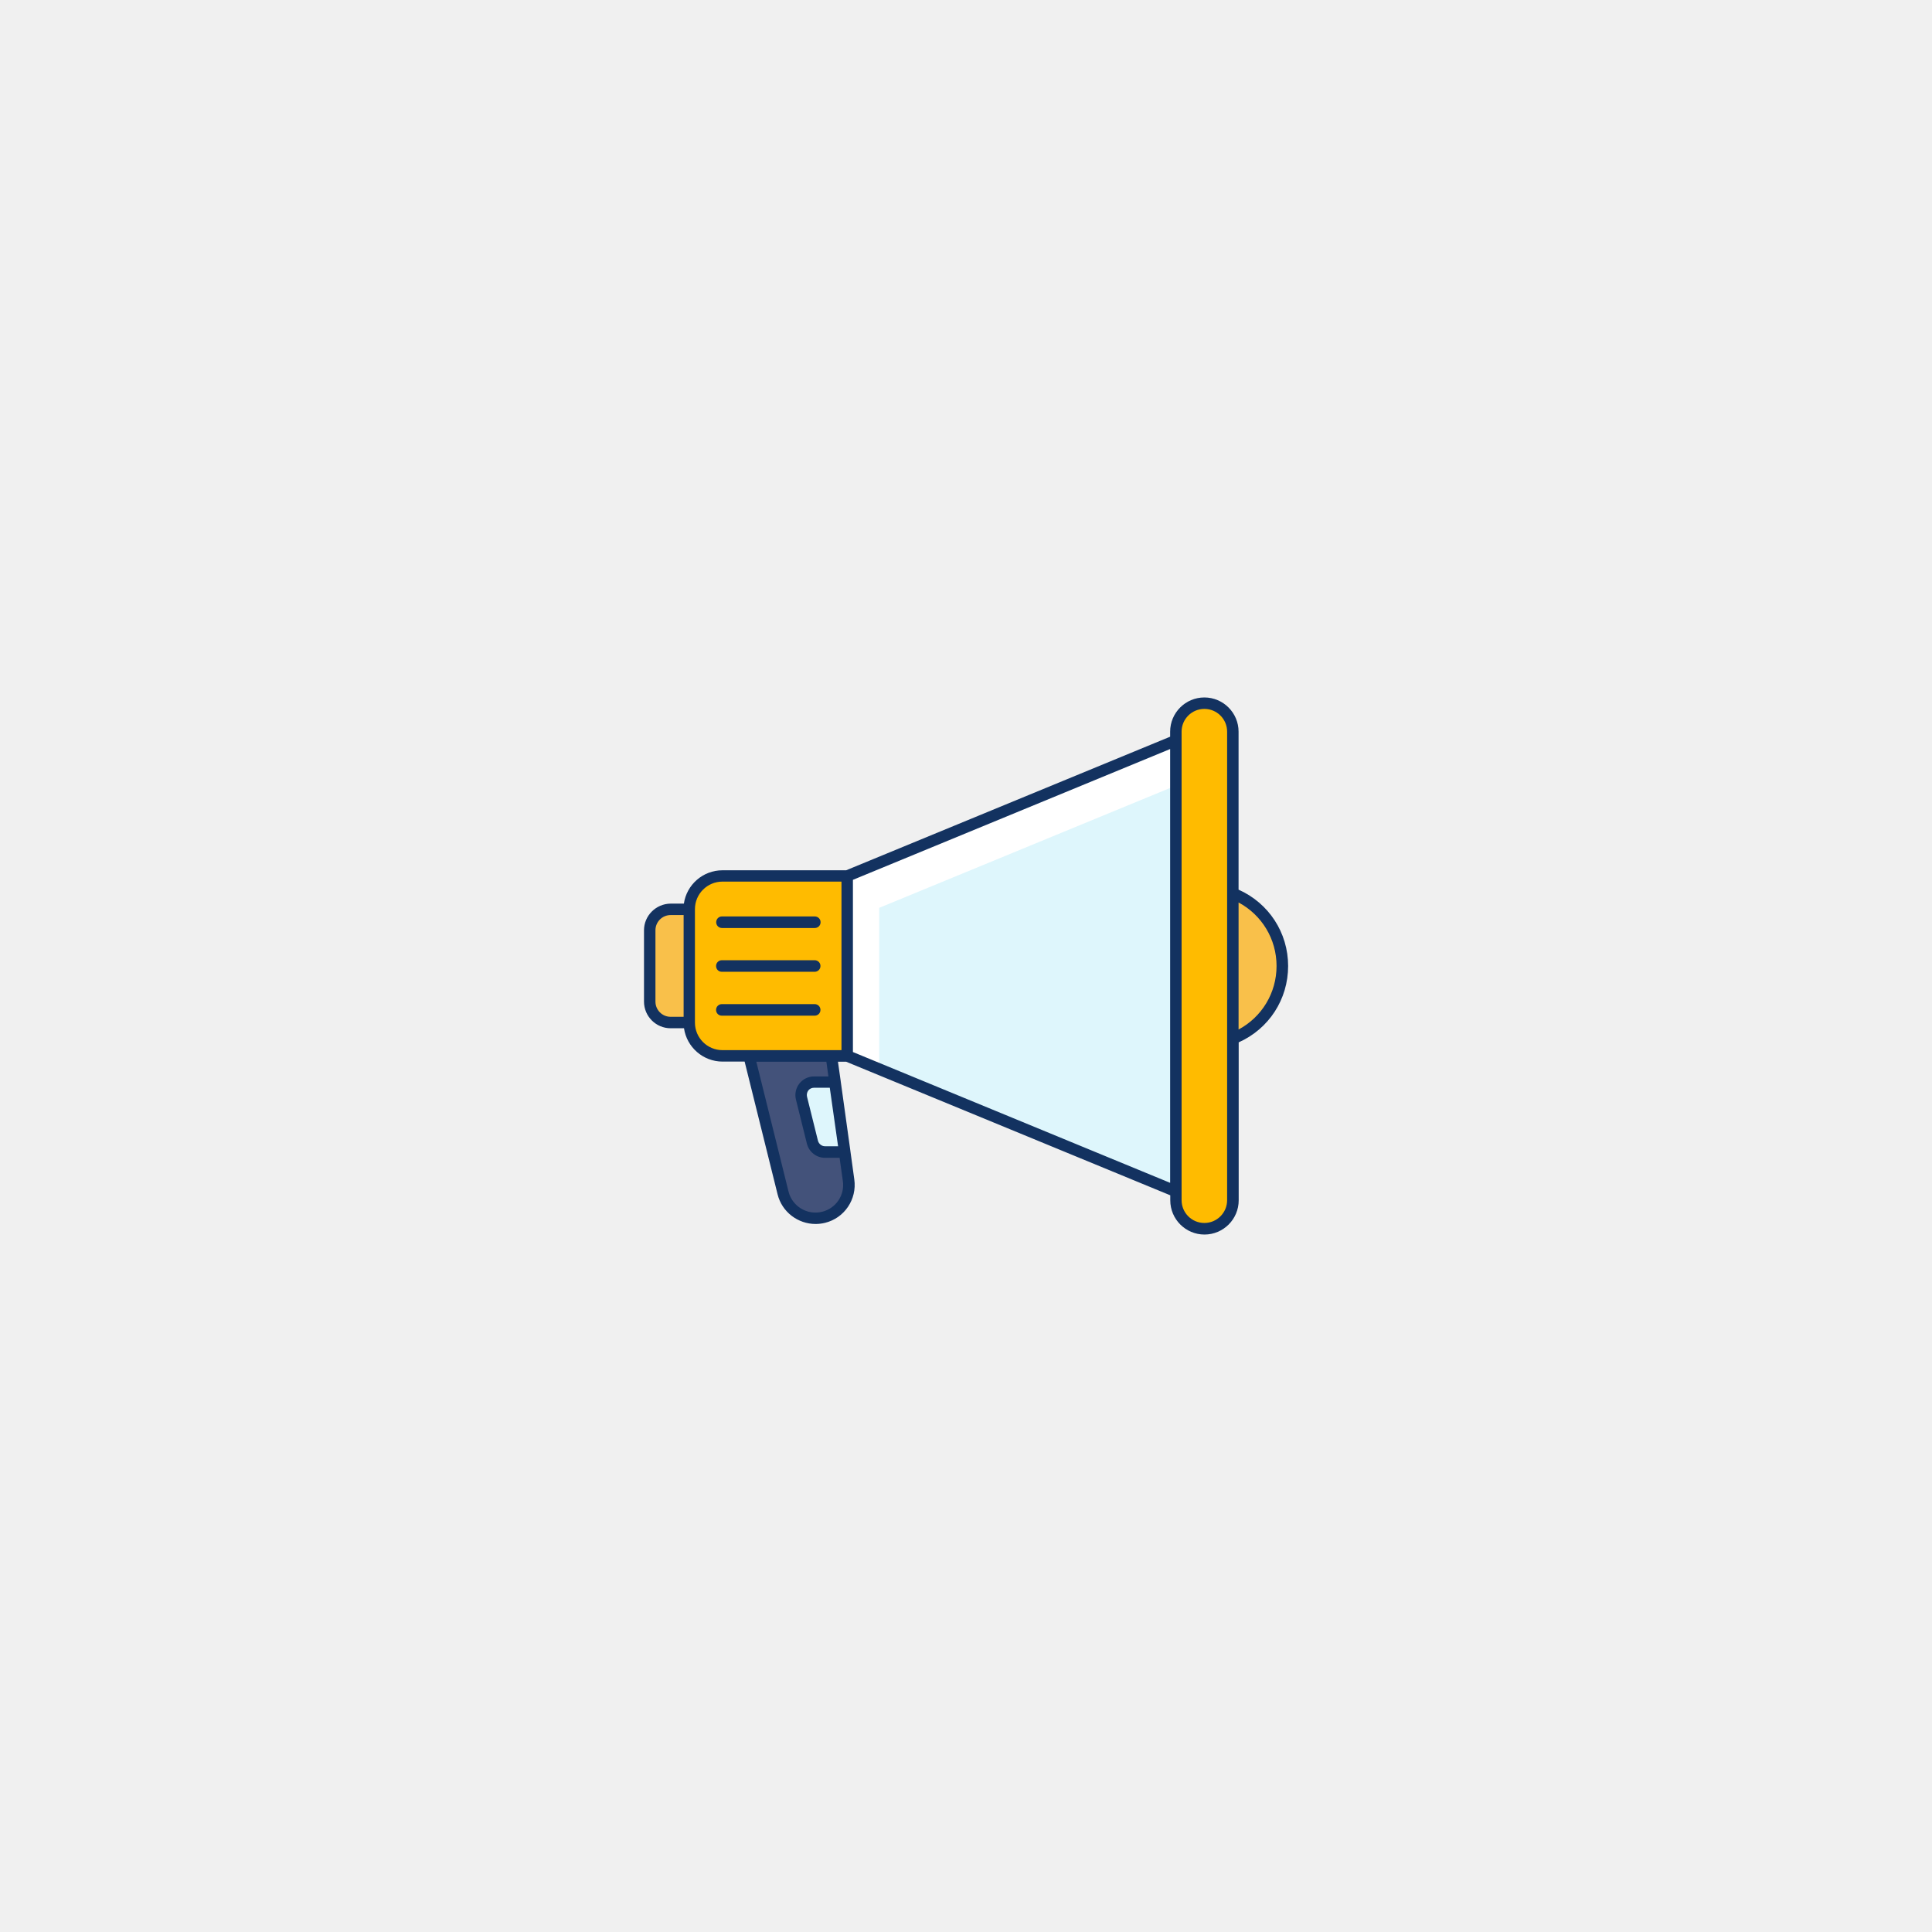
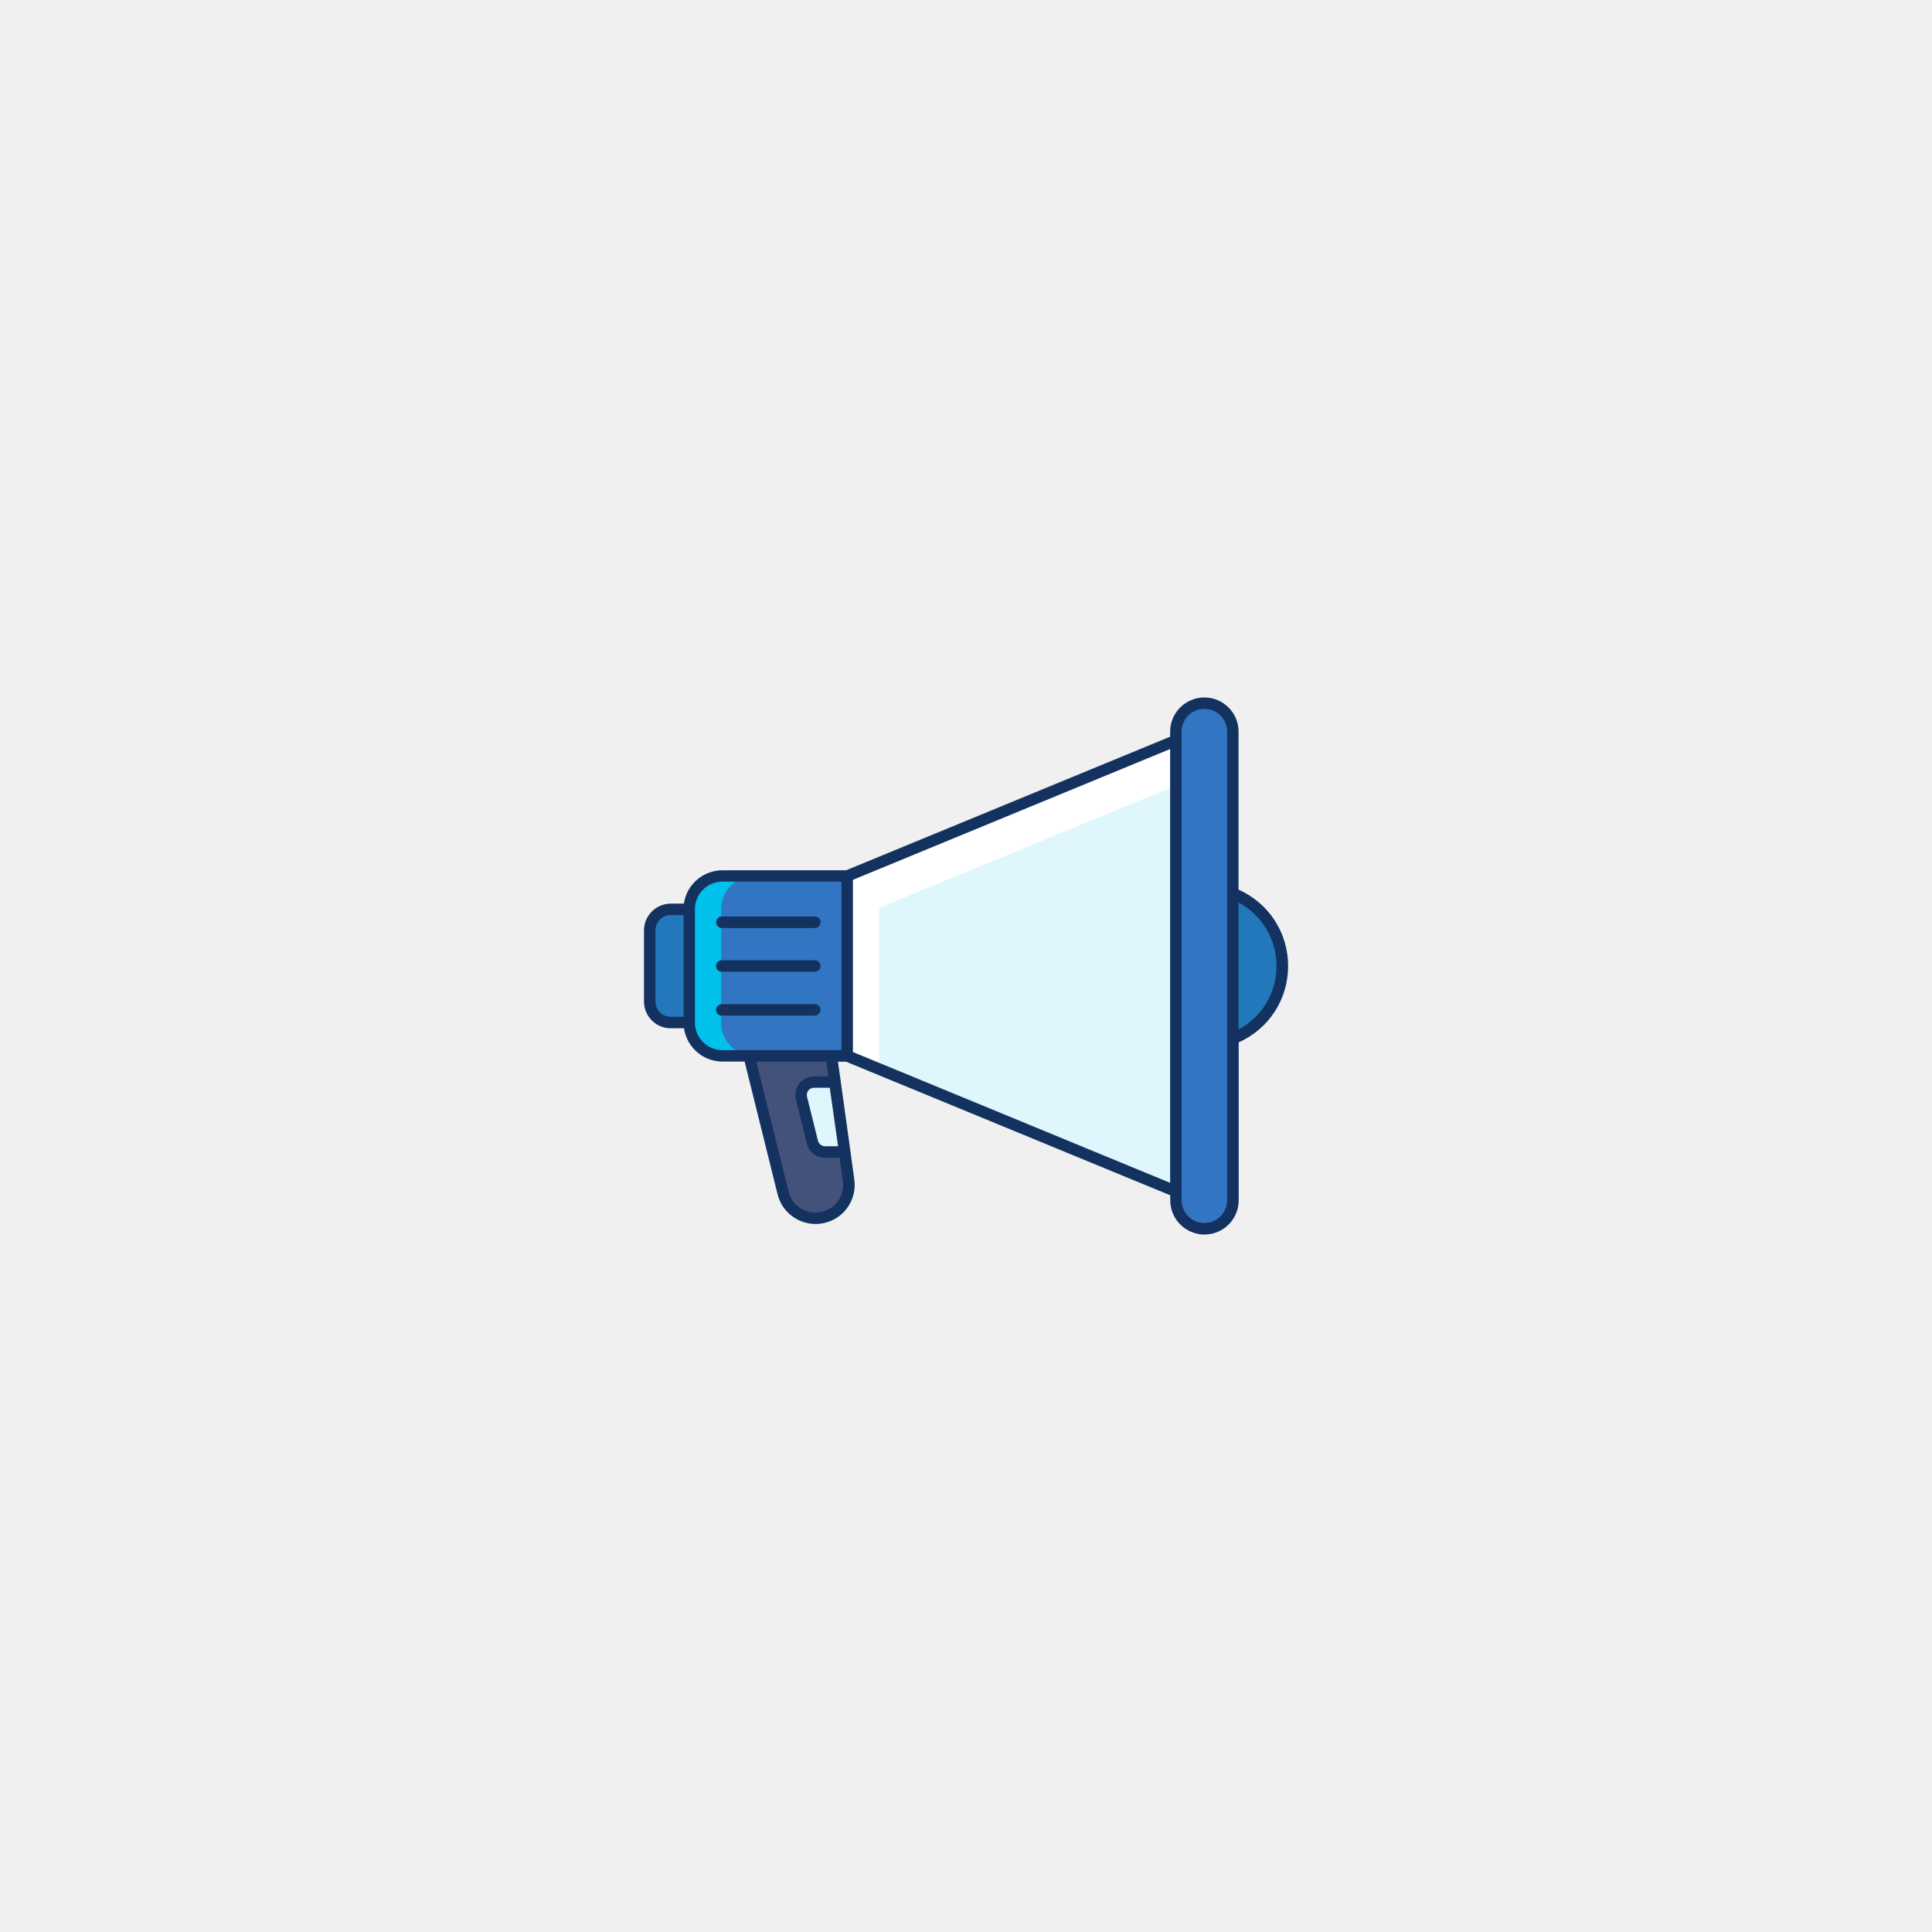
<svg xmlns="http://www.w3.org/2000/svg" width="64px" height="64px" viewBox="-512 -512 1536.00 1536.00" version="1.1" xml:space="preserve" fill="#000000">
  <g id="SVGRepo_bgCarrier" stroke-width="0" />
  <g id="SVGRepo_tracerCarrier" stroke-linecap="round" stroke-linejoin="round" />
  <g id="SVGRepo_iconCarrier">
-     <style type="text/css"> .st0{display:none;} .st1{display:inline;} .st2{fill:none;stroke:#B3B3B3;stroke-miterlimit:10;} .st3{fill:none;stroke:#ED1C24;stroke-miterlimit:10;} .st4{fill:#F9C04A;} .st5{fill:#FFFFFF;stroke:#000000;stroke-width:10;stroke-linecap:round;stroke-linejoin:round;stroke-miterlimit:10;} .st6{fill:#DEF6FC;} .st7{fill:#FFDA9F;} .st8{fill:#FFFFFF;} .st9{fill:#ffbb00;} .st10{fill:#ffbb00;} .st11{fill:#133260;} .st12{fill:#7782BB;} .st13{fill:#96A5D6;} .st14{fill:#ffbb00;} .st15{fill:#43527A;} .st16{fill:#5E7296;} .st17{fill:none;stroke:#133260;stroke-width:9;stroke-linecap:round;stroke-linejoin:round;stroke-miterlimit:10;} .st18{fill:#83D689;} .st19{fill:#B5F4B8;} .st20{fill:#9BC5FF;} .st21{fill:#B8D8FF;} .st22{fill:#F24133;} .st23{fill:#589FFF;} .st24{fill:#7180BC;} .st25{fill:#93A3D8;} .st26{fill:#FF8103;} .st27{fill:#FF9D4D;} .st28{fill:#BC8D66;} .st29{fill:#CEA282;} .st30{fill:#FFDDA1;} .st31{fill:#FFF1DC;} .st32{fill:#7F6674;} .st33{fill:#937A89;} .st34{fill:#04398E;} .st35{fill:#A6D1FF;} .st36{fill:#EAA62D;} .st37{fill:#C5DFFF;} .st38{fill:#D6A47F;} .st39{fill:#99A4D6;} </style>
+     <style type="text/css"> .st0{display:none;} .st1{display:inline;} .st2{fill:none;stroke:#B3B3B3;stroke-miterlimit:10;} .st3{fill:none;stroke:#00a8f6;stroke-miterlimit:10;} .st4{fill:#2278bb;} .st5{fill:#FFFFFF;stroke:#000000;stroke-width:10;stroke-linecap:round;stroke-linejoin:round;stroke-miterlimit:10;} .st6{fill:#DEF6FC;} .st7{fill:#FFDA9F;} .st8{fill:#FFFFFF;} .st9{fill:#00abf5;} .st10{fill:#00c1eb;} .st11{fill:#133260;} .st12{fill:#7782BB;} .st13{fill:#96A5D6;} .st14{fill:#3276c3;} .st15{fill:#43527A;} .st16{fill:#5E7296;} .st17{fill:none;stroke:#133260;stroke-width:9;stroke-linecap:round;stroke-linejoin:round;stroke-miterlimit:10;} .st18{fill:#83D689;} .st19{fill:#B5F4B8;} .st20{fill:#9BC5FF;} .st21{fill:#B8D8FF;} .st22{fill:#F24133;} .st23{fill:#589FFF;} .st24{fill:#7180BC;} .st25{fill:#93A3D8;} .st26{fill:#FF8103;} .st27{fill:#FF9D4D;} .st28{fill:#BC8D66;} .st29{fill:#CEA282;} .st30{fill:#FFDDA1;} .st31{fill:#FFF1DC;} .st32{fill:#7F6674;} .st33{fill:#937A89;} .st34{fill:#04398E;} .st35{fill:#A6D1FF;} .st36{fill:#EAA62D;} .st37{fill:#C5DFFF;} .st38{fill:#D6A47F;} .st39{fill:#99A4D6;} </style>
    <g class="st0" id="Layer_31">
      <g class="st1">
        <g>
          <g>
            <ellipse class="st2" cx="256" cy="256" rx="248.1" ry="248.3" />
            <path class="st2" d="M398.8,504.5H113.2c-18.8,0-34.1-15.3-34.1-34.1V41.6c0-18.8,15.3-34.1,34.1-34.1h285.5 c18.8,0,34.1,15.3,34.1,34.1v428.9C432.9,489.3,417.6,504.5,398.8,504.5z" />
            <path class="st2" d="M7.9,399.8V112.2c0-16.4,13.3-29.8,29.8-29.8h436.7c16.4,0,29.8,13.3,29.8,29.8v287.6 c0,16.4-13.3,29.8-29.8,29.8H37.6C21.2,429.6,7.9,416.2,7.9,399.8z" />
            <path class="st2" d="M440.4,469.9H71.6c-16.4,0-29.8-13.3-29.8-29.8V71.9c0-16.4,13.3-29.8,29.8-29.8h368.8 c16.4,0,29.8,13.3,29.8,29.8v368.2C470.2,456.5,456.8,469.9,440.4,469.9z" />
          </g>
          <rect class="st3" height="497" transform="matrix(-1.836970e-16 1 -1 -1.836970e-16 512 5.684342e-14)" width="497" x="7.5" y="7.5" />
        </g>
      </g>
    </g>
    <g id="Layer_32">
      <g>
        <g>
          <g>
            <g>
              <g>
                <path class="st15" d="M142.7,455.9L142.7,455.9c-14.3,3.5-28.7-5.1-32.2-19.4l-33.8-136l66.1-16.4l19.7,142.4 C164.5,439.9,155.9,452.6,142.7,455.9z" />
                <g>
                  <circle class="st4" cx="445.5" cy="256" r="61.9" />
                  <g>
                    <path class="st4" d="M83.5,301H21.2c-9.2,0-16.6-7.4-16.6-16.6v-56.7c0-9.2,7.4-16.6,16.6-16.6h62.4V301z" />
                    <path class="st6" d="M439.4,442L161.6,327.5v-143L439.4,69.9c7-2.9,14.7,2.3,14.7,9.9v352.4 C454.1,439.8,446.4,444.9,439.4,442z" />
                    <path class="st8" d="M186.9,209.8L454.1,99.7V79.8c0-7.6-7.7-12.7-14.7-9.9L161.6,184.5v143l25.4,10.5V209.8z" />
                    <path class="st14" d="M161.6,327.5H62.4c-14.6,0-26.4-11.8-26.4-26.4v-90.2c0-14.6,11.8-26.4,26.4-26.4h99.1V327.5z" />
                    <path class="st10" d="M61.3,301.1v-90.2c0-14.6,11.8-26.4,26.4-26.4H62.4c-14.6,0-26.4,11.8-26.4,26.4v90.2 c0,14.6,11.8,26.4,26.4,26.4h25.3C73.2,327.5,61.3,315.7,61.3,301.1z" />
                  </g>
                </g>
              </g>
              <path class="st6" d="M151.8,348.3h-16.6c-6.7,0-11.6,6.3-10,12.8l8.7,35c1.1,4.6,5.3,7.8,10,7.8h15.6L151.8,348.3z" />
            </g>
          </g>
          <path class="st14" d="M445.5,464.9L445.5,464.9c-12.5,0-22.6-10.1-22.6-22.6V69.7c0-12.5,10.1-22.6,22.6-22.6h0 c12.5,0,22.6,10.1,22.6,22.6v372.5C468.2,454.8,458,464.9,445.5,464.9z" />
        </g>
        <g>
          <path class="st11" d="M57.4,221.2c0,2.5,2,4.6,4.6,4.6h73.8c2.5,0,4.6-2,4.6-4.6c0-2.5-2-4.6-4.6-4.6H61.9 C59.4,216.6,57.4,218.7,57.4,221.2z" />
          <path class="st11" d="M135.7,251.4H61.9c-2.5,0-4.6,2-4.6,4.6s2,4.6,4.6,4.6h73.8c2.5,0,4.6-2,4.6-4.6S138.2,251.4,135.7,251.4z" />
          <path class="st11" d="M135.7,286.3H61.9c-2.5,0-4.6,2-4.6,4.6s2,4.6,4.6,4.6h73.8c2.5,0,4.6-2,4.6-4.6S138.2,286.3,135.7,286.3z" />
          <path class="st11" d="M472.7,195.3V69.7c0-15-12.2-27.2-27.2-27.2s-27.2,12.2-27.2,27.2v4L160.7,179.9H62.4 c-15.6,0-28.5,11.5-30.7,26.5H21.2C9.5,206.5,0,216,0,227.6v56.7c0,11.7,9.5,21.2,21.2,21.2h10.6c2.2,15,15.1,26.5,30.7,26.5 h17.5l26.2,105.5c3.5,14.2,16.3,23.6,30.2,23.6c2.5,0,5-0.3,7.5-0.9c15.5-3.8,25.5-18.7,23.3-34.5l-3.1-22.5c0,0,0-0.1,0-0.1 l-7.7-55.4c0,0,0-0.1,0-0.1l-2.2-15.5h6.5l257.7,106.2v4c0,15,12.2,27.2,27.2,27.2s27.2-12.2,27.2-27.2V316.7 c24-10.7,39.3-34.2,39.3-60.7S496.7,206,472.7,195.3z M31.5,296.4H21.2c-6.7,0-12.1-5.4-12.1-12.1v-56.7 c0-6.7,5.4-12.1,12.1-12.1h10.3V296.4z M158.1,427c1.6,11.2-5.5,21.7-16.5,24.4c-11.8,2.9-23.8-4.3-26.7-16.1L89.3,332.1H145 l1.6,11.7h-11.4c-4.6,0-8.9,2.1-11.7,5.7c-2.8,3.6-3.8,8.3-2.7,12.7l8.7,35c1.6,6.6,7.6,11.3,14.4,11.3h11.6L158.1,427z M154.3,399.3h-10.4c-2.6,0-4.9-1.8-5.6-4.4l-8.7-35c-0.4-1.7,0-3.5,1-4.9c1.1-1.4,2.7-2.2,4.5-2.2h12.6L154.3,399.3z M157,322.9 H83.5c0,0-0.1,0-0.1,0h-21c-12.1,0-21.9-9.8-21.9-21.9v-90.2c0-12.1,9.8-21.9,21.9-21.9H157V322.9z M418.3,428.4l-252.2-104 V187.5l252.2-104V428.4z M463.6,198.2c0,0.1,0,0.2,0,0.2v115.1c0,0.1,0,0.2,0,0.2v128.5c0,10-8.1,18.1-18.1,18.1 s-18.1-8.1-18.1-18.1v-6.9c0-0.1,0-0.1,0-0.2V76.8c0-0.1,0-0.1,0-0.2v-6.9c0-10,8.1-18.1,18.1-18.1s18.1,8.1,18.1,18.1V198.2z M472.7,306.5V205.5c18.5,9.9,30.2,29.1,30.2,50.5S491.2,296.6,472.7,306.5z" />
        </g>
      </g>
    </g>
  </g>
</svg>
